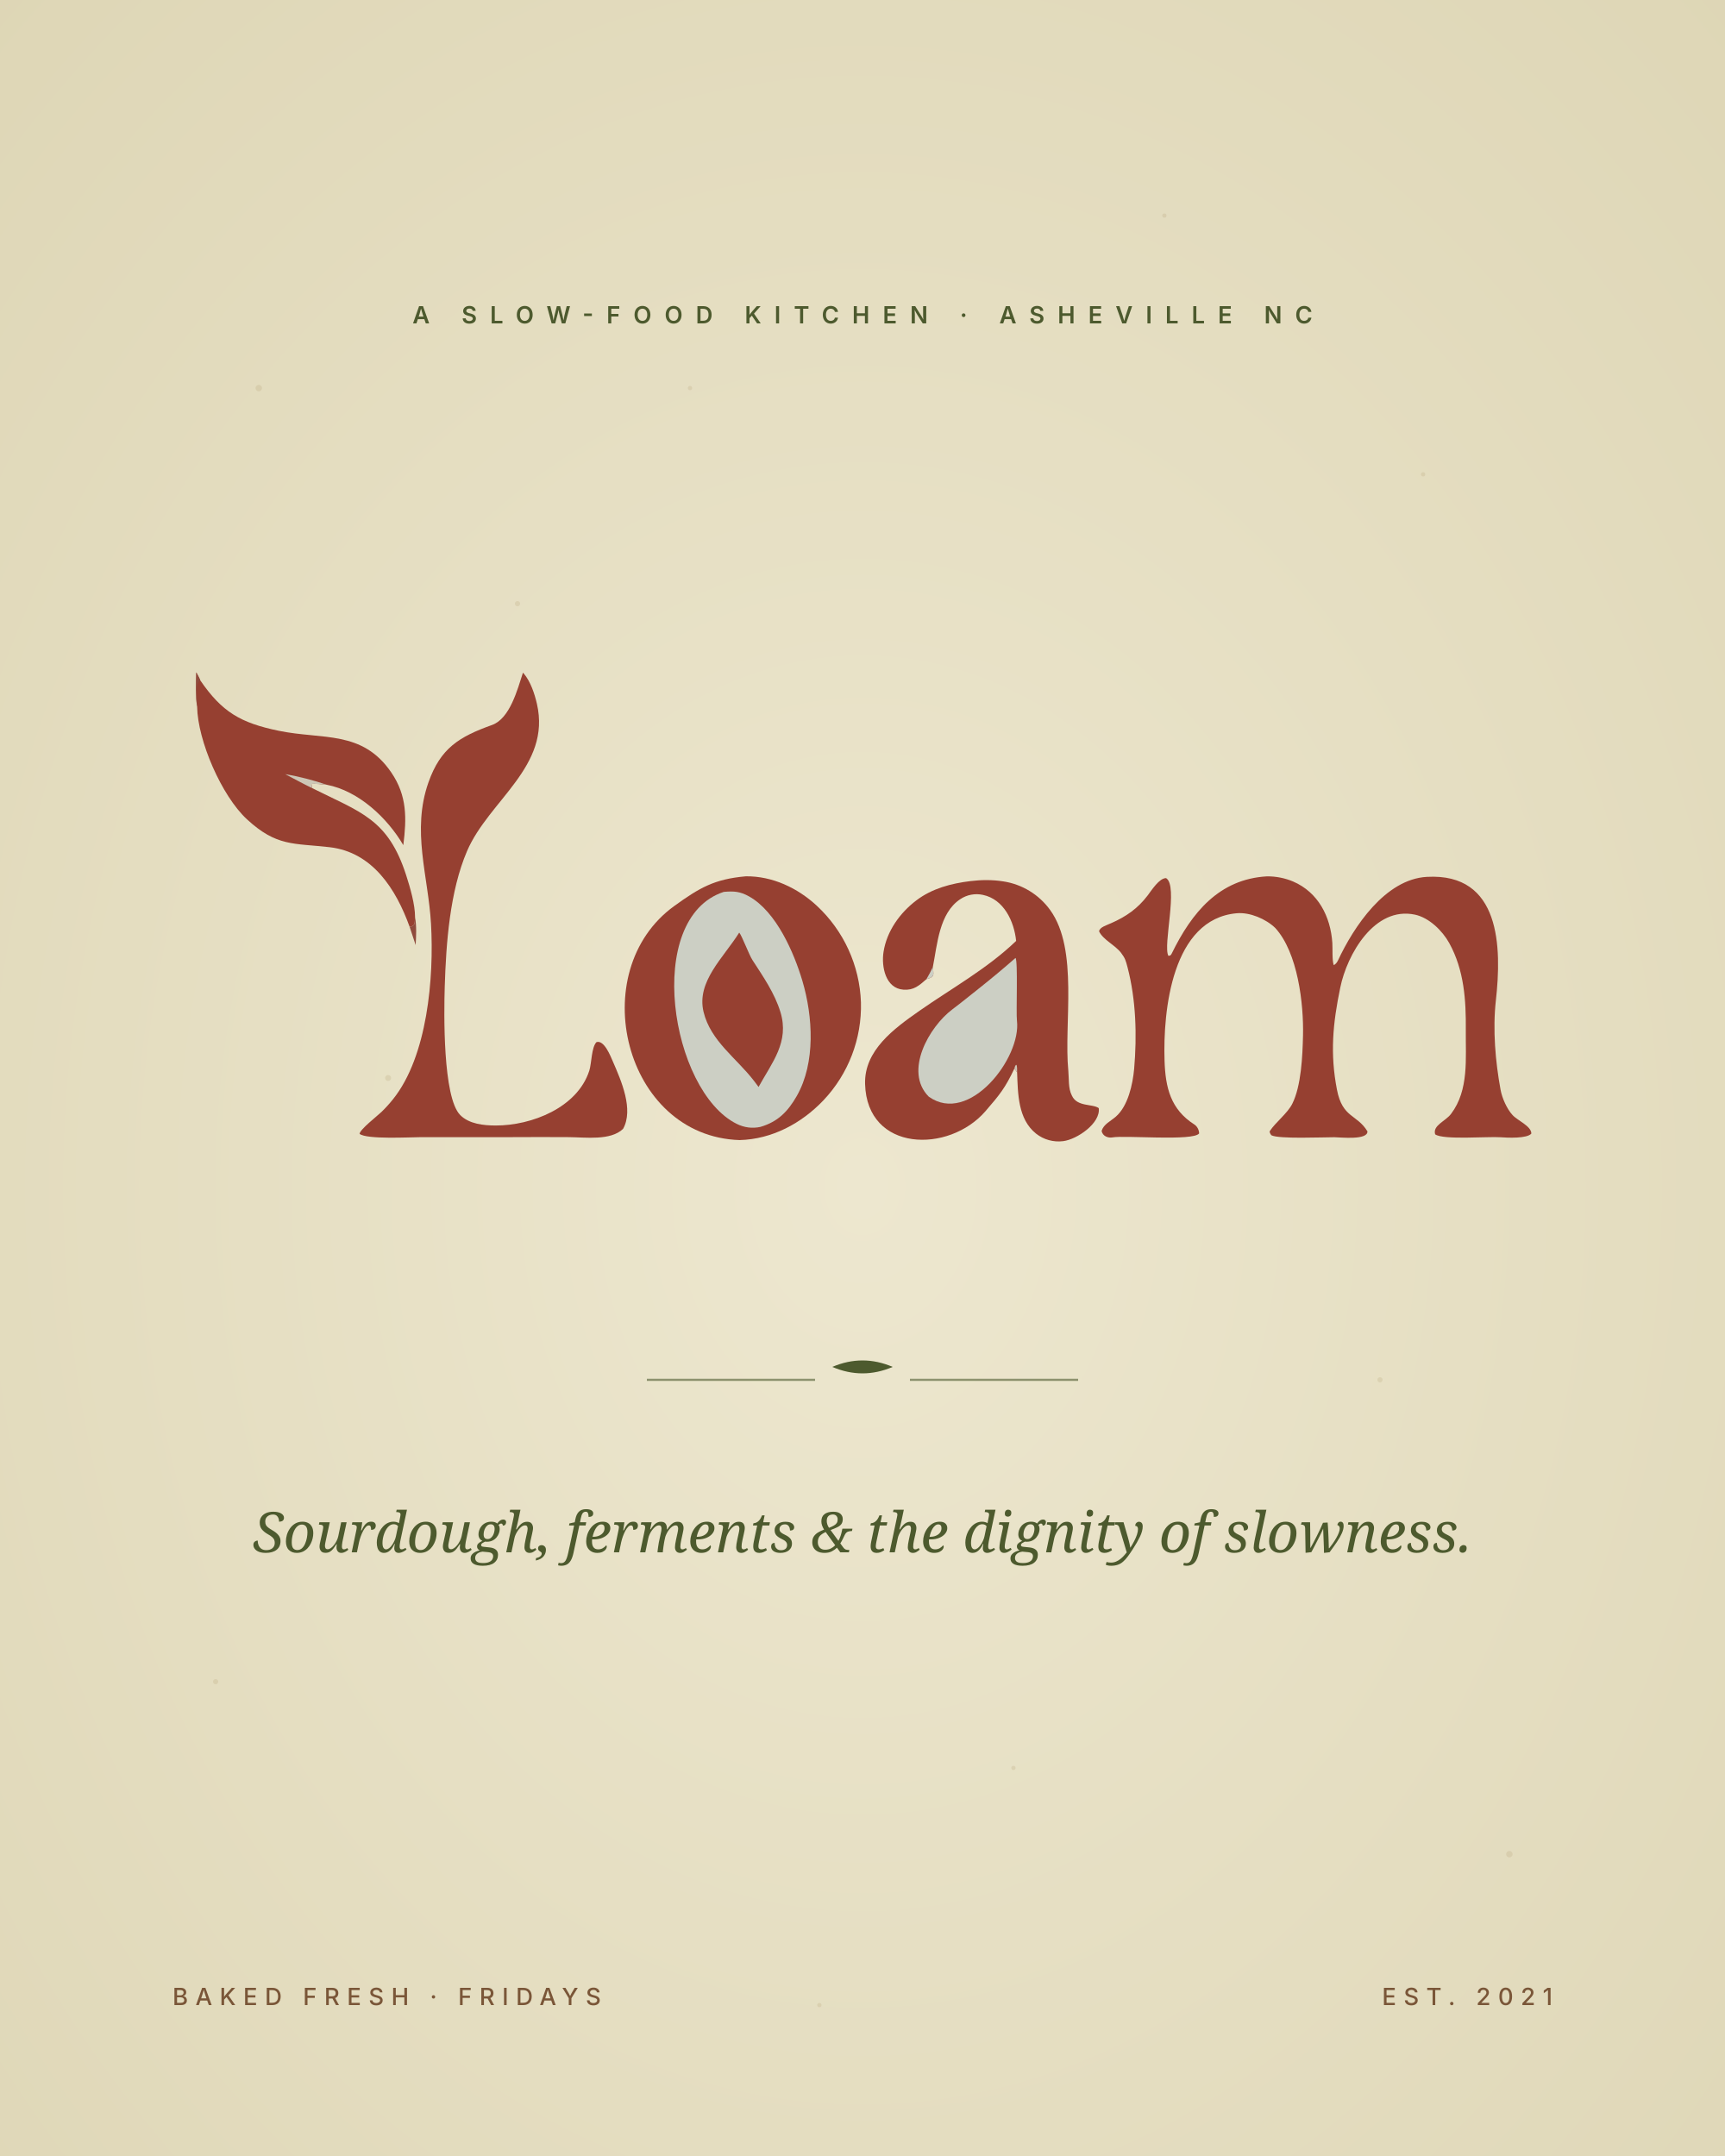
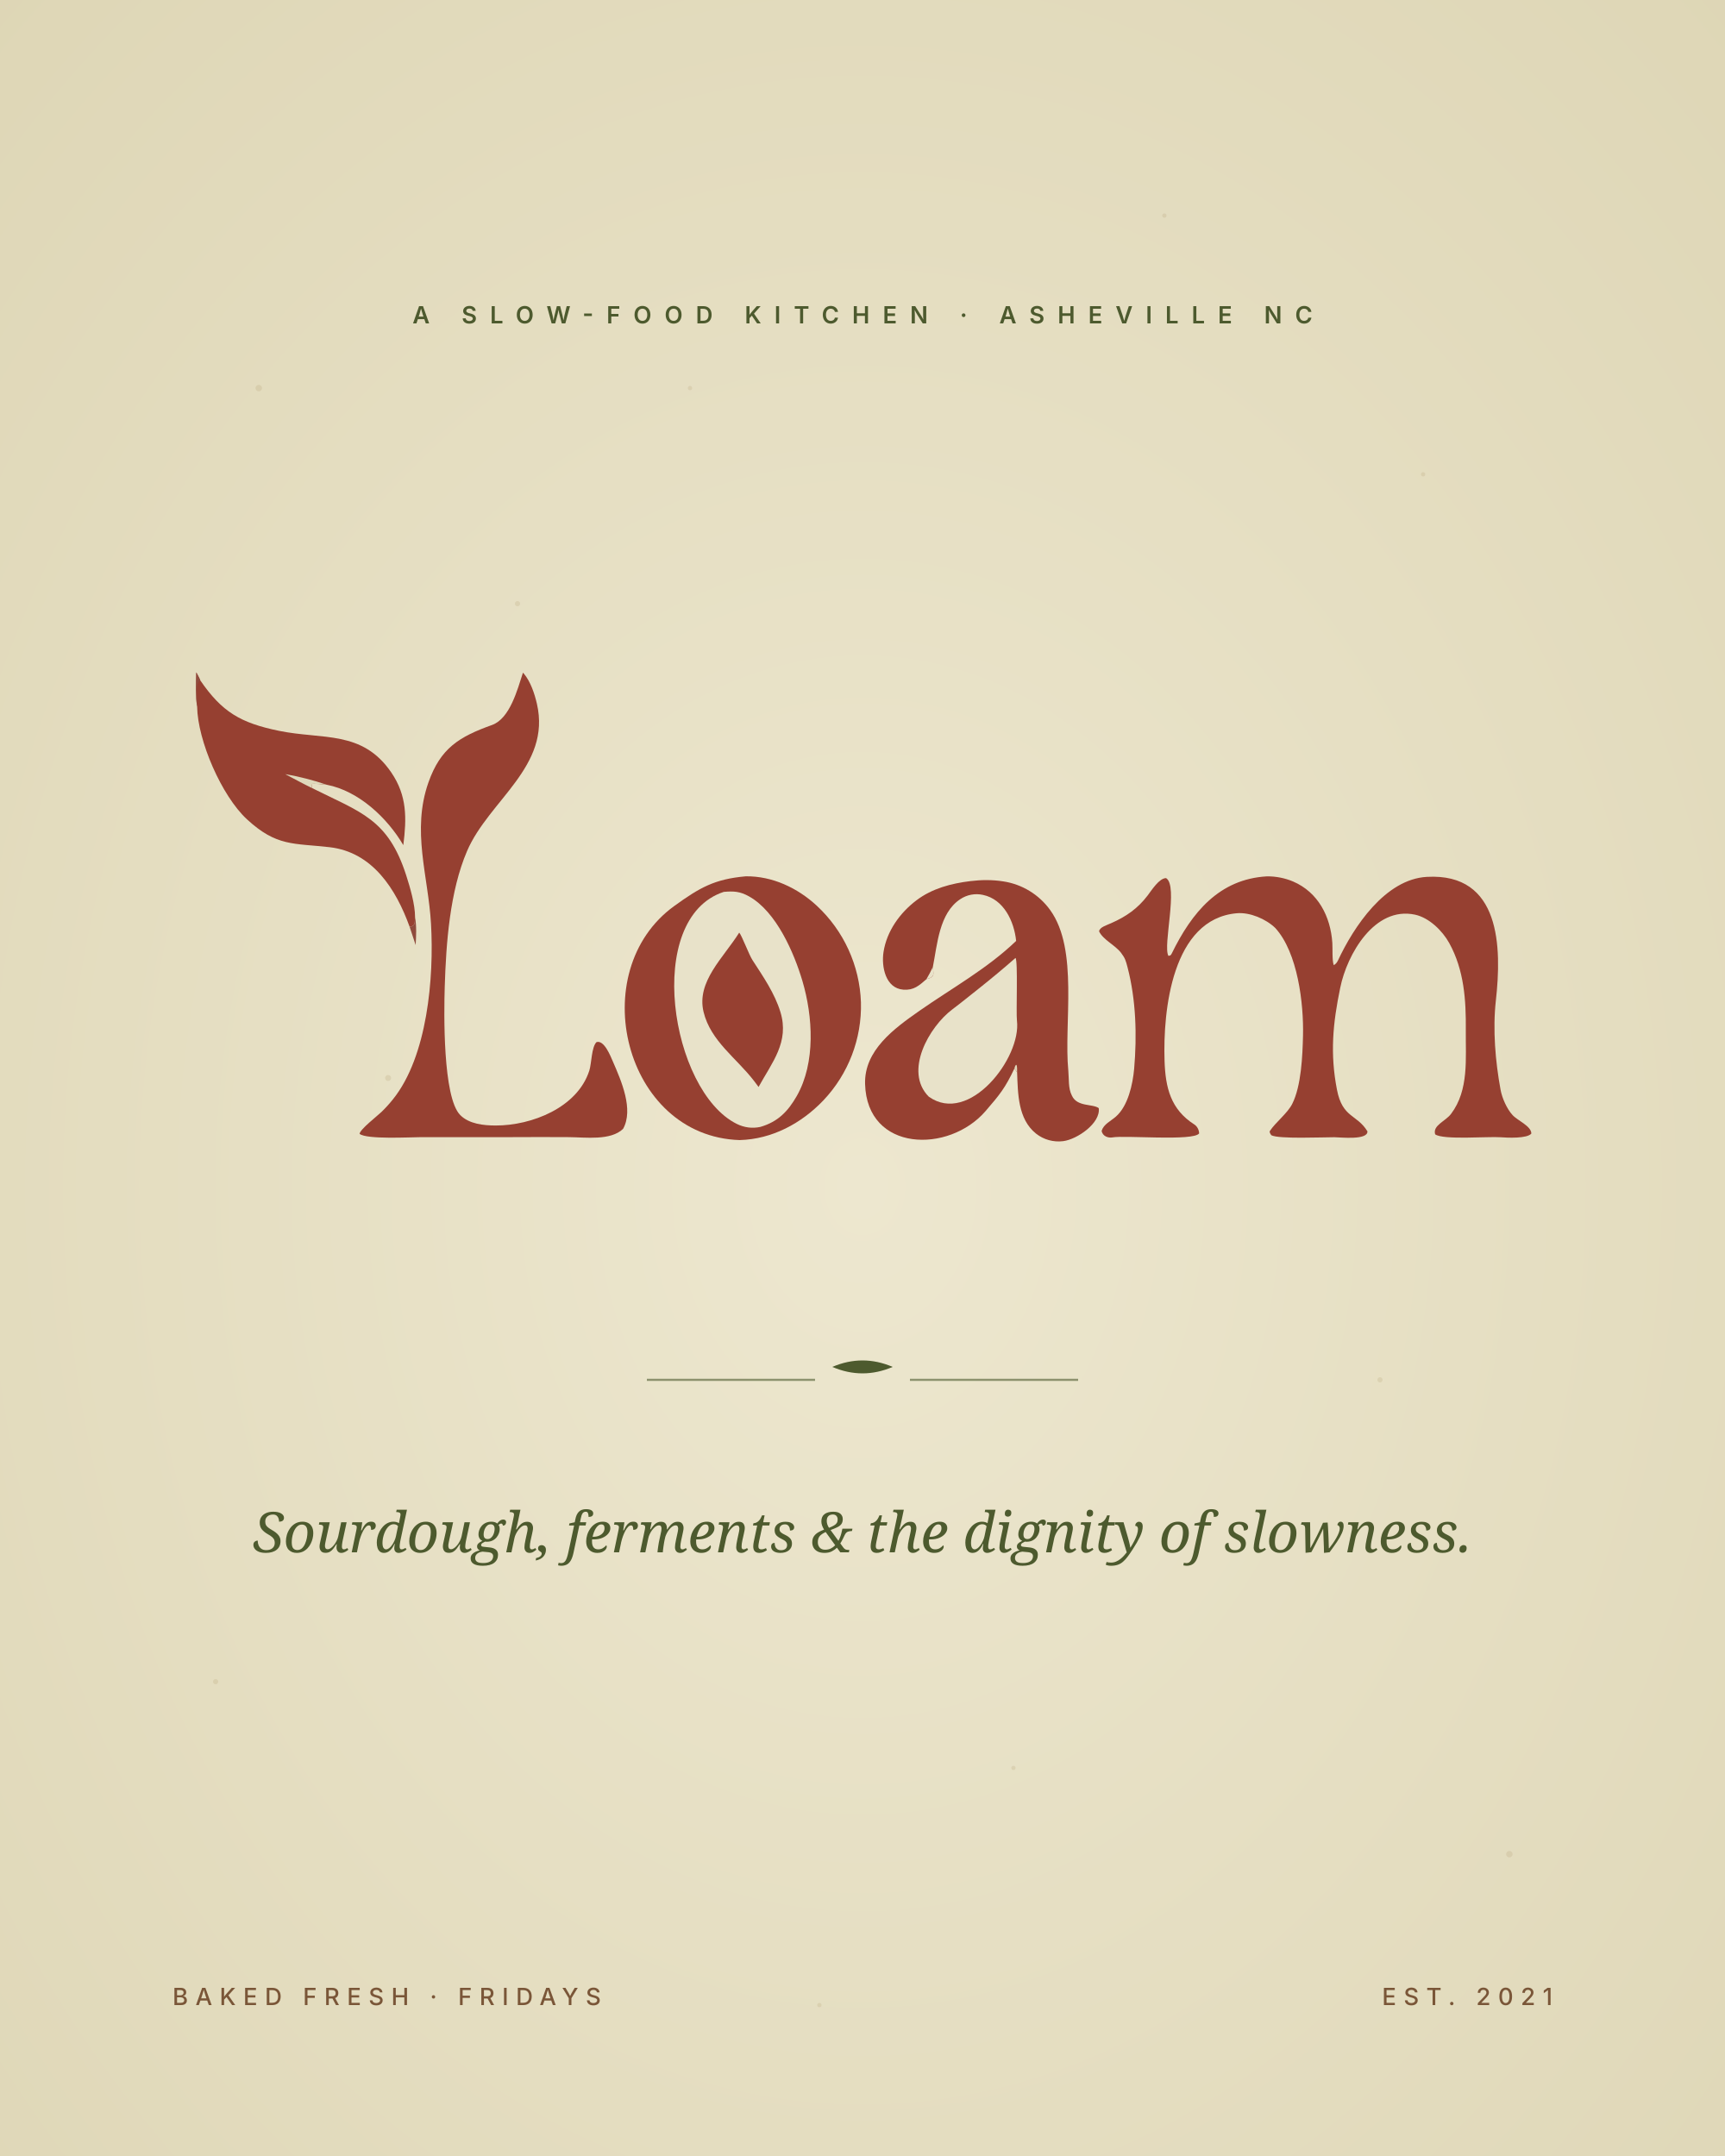
<svg xmlns="http://www.w3.org/2000/svg" viewBox="0 0 800 1000" preserveAspectRatio="xMidYMid slice" role="img" aria-label="Loam — concept brand vignette with official wordmark">
  <defs>
    <radialGradient id="lm-bg" cx="50%" cy="55%" r="80%">
      <stop offset="0%" stop-color="#EDE7CF" />
      <stop offset="100%" stop-color="#DDD5B4" />
    </radialGradient>
  </defs>
  <rect width="800" height="1000" fill="url(#lm-bg)" />
  <g fill="#A88E5E" opacity="0.18">
    <circle cx="120" cy="180" r="1.5" />
    <circle cx="660" cy="220" r="1" />
    <circle cx="240" cy="280" r="1.2" />
    <circle cx="540" cy="100" r="1" />
    <circle cx="100" cy="780" r="1.2" />
    <circle cx="700" cy="860" r="1.5" />
    <circle cx="380" cy="930" r="1" />
    <circle cx="180" cy="500" r="1.4" />
    <circle cx="640" cy="640" r="1.2" />
    <circle cx="320" cy="180" r="1" />
    <circle cx="470" cy="820" r="1" />
  </g>
  <g transform="translate(400,150)">
    <text text-anchor="middle" font-family="'Inter','Helvetica Neue',Arial,sans-serif" font-size="11" letter-spacing="6" fill="#4D5A2E" font-weight="600">A SLOW-FOOD KITCHEN · ASHEVILLE NC</text>
  </g>
  <g transform="translate(-16.4,-6.3) scale(0.428)">
    <path d="M 846.474 964.371 C 875.107 964.006 902.575 976.97 923.305 996.198 C 952.584 1023.35 969.826 1061.06 971.213 1100.96 C 972.271 1140.34 957.65 1178.53 930.563 1207.14 C 906.611 1232.24 874.836 1249.27 839.758 1250.22 C 714.485 1246.26 670.907 1067.23 769.036 996.472 C 796.434 976.716 812.406 967.374 846.474 964.371 z" fill="rgb(150,64,49)" />
-     <path d="M 822.585 981.248 C 833.334 980.326 840.142 980.618 850.127 986.236 C 879.57 1002.8 898.774 1047.36 907.798 1077.82 C 919.203 1116.32 922.216 1166.41 901.711 1202.39 C 892.094 1219.26 881.17 1230.43 862.248 1235.94 C 853.44 1237.85 844.726 1236.69 836.601 1232.66 C 764.857 1197.04 735.31 1009.84 822.585 981.248 z" fill="rgb(204,207,196)" />
+     <path d="M 822.585 981.248 C 833.334 980.326 840.142 980.618 850.127 986.236 C 879.57 1002.8 898.774 1047.36 907.798 1077.82 C 919.203 1116.32 922.216 1166.41 901.711 1202.39 C 892.094 1219.26 881.17 1230.43 862.248 1235.94 C 853.44 1237.85 844.726 1236.69 836.601 1232.66 C 764.857 1197.04 735.31 1009.84 822.585 981.248 z" fill="#E8E2C9" />
    <path d="M 752.521 966.629 C 754.782 968.942 761.25 986.433 764.544 991.517 C 774.166 1006.37 784.525 1021.3 789.737 1038.35 C 798.001 1065.39 782.206 1083.79 769.991 1106.01 L 765.828 1100.45 C 749.98 1079.84 726.671 1064.53 720.322 1038.2 C 713.735 1010.88 738.344 989.275 752.521 966.629 z" fill="rgb(150,64,49)" transform="translate(843 1109) scale(1.2) translate(-755.6 -1036.3)" />
    <path d="M 1411.18 964.419 C 1420.91 964.336 1430.56 966.243 1439.53 970.022 C 1466.7 981.734 1480.06 1007.96 1482 1036.53 C 1482.41 1042.62 1481.62 1055.77 1483.54 1060.65 C 1485.57 1059.65 1487.04 1057.76 1488.02 1055.74 C 1505.16 1019.04 1539.25 967.488 1584.45 964.973 C 1664.58 960.514 1665.63 1041.37 1659.19 1098.98 C 1655.66 1130.59 1658.69 1165.17 1664.29 1195.71 C 1665.95 1204.76 1671.14 1216.41 1677.18 1223 C 1682.51 1229.05 1697.48 1234.86 1697.65 1243.11 C 1693.38 1248.72 1671.38 1247.74 1664.4 1247.16 C 1651.57 1246.1 1602.11 1250.34 1593.41 1244 C 1590.46 1234.27 1604.73 1229.79 1610.66 1221.8 C 1630.22 1195.94 1626.31 1161.65 1626.62 1131.18 C 1626.94 1098.52 1624.82 1066.01 1608.67 1036.72 C 1601.29 1023.34 1586.85 1009.2 1571.58 1005.93 C 1527.67 996.523 1497.91 1049.04 1490.59 1084.99 C 1482.47 1123.99 1479.44 1156.71 1487.03 1195.72 C 1493.01 1226.49 1508.61 1222.03 1520.03 1240.74 C 1520.52 1250.51 1491.28 1247.27 1484.3 1247.12 C 1472.33 1247.1 1423.6 1249.24 1415.91 1244.97 C 1415.23 1243.96 1413.4 1241.73 1414.38 1240.25 C 1420.56 1230.89 1433.47 1221.15 1438.61 1210.86 C 1448.35 1191.4 1449.69 1159.02 1450.22 1137.12 C 1451.07 1102.4 1444.56 1047.03 1420.14 1020.33 C 1409.88 1010.47 1392.6 1003.16 1378.5 1004.39 C 1308.22 1010.55 1298.41 1109.91 1300.19 1164.32 C 1301.14 1193.42 1306.82 1216.94 1332.41 1233.28 C 1335.65 1235.35 1337.57 1239.28 1337.66 1242.98 C 1331.75 1251.62 1257.07 1244.84 1243.74 1247.32 C 1239.25 1248.15 1232.9 1246.1 1232.03 1240.15 C 1234.32 1232.9 1241.78 1229.75 1247.42 1224.82 C 1260.72 1213.21 1265.73 1189.67 1267.25 1172.97 C 1270.37 1136.79 1269.29 1098.25 1260.09 1062.99 C 1258.24 1055.93 1257.53 1053.17 1253.1 1047.35 C 1246.62 1038.84 1233.6 1033.22 1229.27 1024.05 C 1229.76 1019.48 1237.5 1017.41 1242.53 1015.07 C 1258.56 1008.02 1271.08 999.305 1281.77 985.278 C 1286.27 979.371 1294.42 966.328 1301.84 966.327 C 1315.44 974.645 1298.14 1039.4 1304.36 1050.55 C 1306.33 1050.31 1306.92 1050.2 1307.99 1048.02 C 1329.66 1003.68 1359.31 967.36 1411.18 964.419 z" fill="rgb(150,64,49)" />
    <path d="M 1042.15 1075.86 C 1034.21 1082.78 1028.49 1088.05 1017.22 1087.22 C 997.637 1085.78 993.253 1061.94 995.665 1046.39 C 999.167 1023.81 1013.44 1003.89 1031.4 990.355 C 1048.31 977.512 1069.17 972.074 1089.92 969.554 C 1101.72 968.121 1113.75 968.002 1125.51 969.89 C 1145.92 972.997 1164.22 984.201 1176.28 1000.97 C 1207.33 1044.09 1190.89 1123.65 1195.91 1175.05 C 1196.78 1183.96 1195.61 1193.95 1199.8 1202.04 C 1205.41 1214.47 1222.31 1210.72 1228.89 1215.59 C 1231.06 1231.96 1205.42 1249.43 1190.46 1251.37 C 1179.91 1252.75 1169.26 1249.81 1160.92 1243.2 C 1141.19 1227.39 1141.32 1199.79 1140.42 1176.8 L 1137.47 1172.71 C 1127.5 1193.71 1121.88 1200.69 1106.13 1218.92 C 1066.43 1264.87 977.755 1263.4 975.689 1189.38 C 974.673 1152.98 1006.91 1129.49 1034.78 1110.01 C 1069.14 1085.98 1108.4 1064.26 1139.38 1034.37 C 1137.21 1013.3 1126.13 989.264 1103.36 984.5 C 1094.9 982.64 1086.04 984.321 1078.84 989.155 C 1055.91 1004.29 1053.97 1038.37 1049.14 1062.56 C 1049.63 1070.62 1051.68 1073.13 1043.33 1075.51 L 1042.15 1075.86 z" fill="rgb(150,64,49)" />
-     <path d="M 1042.15 1075.86 C 1044.95 1071.06 1046.82 1067.61 1049.14 1062.56 C 1049.63 1070.62 1051.68 1073.13 1043.33 1075.51 L 1042.15 1075.86 z" fill="rgb(204,207,196)" />
-     <path d="M 1137.47 1172.71 C 1137.77 1171.61 1138.29 1169.1 1139.5 1168.64 C 1140.69 1169.27 1140.4 1175.49 1140.42 1176.8 L 1137.47 1172.71 z" fill="rgb(205,199,182)" />
-     <path d="M 1138.68 1052.85 C 1141.53 1055.7 1139.2 1112.19 1140.26 1120.85 C 1145.16 1160.96 1088.45 1234.6 1044.65 1203.12 C 1017.43 1175.66 1045.26 1127.33 1070.22 1108.6 C 1079.9 1101.34 1089.44 1093.49 1098.95 1085.99 C 1112.46 1075.27 1125.71 1064.22 1138.68 1052.85 z" fill="rgb(204,207,196)" />
+     <path d="M 1042.15 1075.86 C 1044.95 1071.06 1046.82 1067.61 1049.14 1062.56 C 1049.63 1070.62 1051.68 1073.13 1043.33 1075.51 L 1042.15 1075.86 z" fill="#E8E2C9" />
+     <path d="M 1137.47 1172.71 C 1137.77 1171.61 1138.29 1169.1 1139.5 1168.64 C 1140.69 1169.27 1140.4 1175.49 1140.42 1176.8 L 1137.47 1172.71 z" fill="#DFD9BB" />
+     <path d="M 1138.68 1052.85 C 1141.53 1055.7 1139.2 1112.19 1140.26 1120.85 C 1145.16 1160.96 1088.45 1234.6 1044.65 1203.12 C 1017.43 1175.66 1045.26 1127.33 1070.22 1108.6 C 1079.9 1101.34 1089.44 1093.49 1098.95 1085.99 C 1112.46 1075.27 1125.71 1064.22 1138.68 1052.85 z" fill="#E8E2C9" />
    <path d="M 604.971 743.713 C 605.284 744.03 605.62 744.325 605.908 744.665 C 613.21 753.268 617.601 766.578 620.095 777.393 C 635.787 845.443 568.026 881.982 544.426 936.97 C 525.676 980.659 521.683 1037.01 520.216 1084.16 C 519.362 1111.63 517.963 1203.93 537.022 1223.12 C 546.642 1232.81 562.377 1234.4 575.385 1234.43 C 614.174 1234.51 663.919 1215.19 676.854 1175.02 C 679.386 1167.16 679.179 1149.51 684.663 1144.05 C 693 1141.48 699.804 1159.08 702.61 1165.53 C 711.398 1185.75 725.198 1217.06 713.455 1238.09 C 699.89 1251.07 672.963 1247.18 654.848 1247.03 C 634.247 1246.9 613.645 1246.9 593.044 1247.03 L 494.511 1247.04 C 482.701 1247.08 435.694 1249.73 427.953 1243.47 C 428.299 1238.66 447.098 1224.17 451.805 1219.61 C 456.216 1215.32 460.352 1210.75 464.188 1205.94 C 501.442 1159.49 508.731 1074.32 505.336 1015.65 C 502.333 963.766 484.099 915.099 502.56 862.642 C 515.663 825.409 535.819 813.167 571.646 800.314 C 590.841 793.274 598.958 762.187 604.971 743.713 z" fill="rgb(150,64,49)" />
    <path d="M 251.029 743.383 C 252.146 745.529 254.63 749.971 255.34 752.036 C 278.788 786.234 298.866 798.127 340.502 806.692 C 388.19 816.502 430.767 805.762 462.242 851.747 C 479.599 877.103 478.978 901.645 475.331 930.591 C 458.066 901.092 427.004 871.826 392.379 865.163 C 390.494 864.955 376.895 863.452 375.668 864.511 C 376.158 866.553 376.49 866.595 376.338 868.69 C 429.257 895.128 458.821 902.109 478.481 963.375 C 482.724 976.598 488.088 994.686 488.076 1008.88 C 487.336 1015.2 488.846 1017.86 482.21 1019.19 C 467.44 978.223 442.029 938.188 395.513 932.835 C 356.405 928.334 338.092 932.35 305.851 902.532 C 278.391 877.137 252.476 817.23 251.931 780.532 C 250.245 771.548 250.775 752.894 251.029 743.383 z" fill="rgb(150,64,49)" />
-     <path d="M 347.328 853.624 C 362.623 856.29 377.686 860.148 392.379 865.163 C 390.494 864.955 376.895 863.452 375.668 864.511 C 376.158 866.553 376.49 866.595 376.338 868.69 C 367.988 864.746 355.814 858.085 347.328 853.624 z" fill="rgb(205,199,182)" />
+     <path d="M 347.328 853.624 C 362.623 856.29 377.686 860.148 392.379 865.163 C 390.494 864.955 376.895 863.452 375.668 864.511 C 376.158 866.553 376.49 866.595 376.338 868.69 C 367.988 864.746 355.814 858.085 347.328 853.624 z" fill="#DFD9BB" />
    <path d="M 251.029 743.383 C 252.146 745.529 254.63 749.971 255.34 752.036 C 248.802 755.768 252.691 772.689 251.931 780.532 C 250.245 771.548 250.775 752.894 251.029 743.383 z" fill="rgb(143,75,61)" />
    <path d="M 488.076 1008.88 C 489.841 1018.12 489.284 1029.5 488.707 1038.9 C 486.481 1032.35 484.315 1025.78 482.21 1019.19 C 488.846 1017.86 487.336 1015.2 488.076 1008.88 z" fill="rgb(143,75,61)" />
  </g>
  <g transform="translate(400,640)">
    <line x1="-100" y1="0" x2="-22" y2="0" stroke="#4D5A2E" stroke-width="1" opacity="0.6" />
    <path d="M -14,-6 Q 0,-12 14,-6 Q 0,0 -14,-6 Z" fill="#4D5A2E" />
    <line x1="22" y1="0" x2="100" y2="0" stroke="#4D5A2E" stroke-width="1" opacity="0.6" />
  </g>
  <text x="400" y="720" text-anchor="middle" font-family="'Playfair Display','Bodoni MT',Georgia,serif" font-style="italic" font-size="26" fill="#4D5A2E">Sourdough, ferments &amp; the dignity of slowness.</text>
  <g font-family="'Inter','Helvetica Neue',Arial,sans-serif" font-size="11" letter-spacing="3.4" fill="#7A5638" font-weight="500">
    <text x="80" y="930">BAKED FRESH · FRIDAYS</text>
    <text x="720" y="930" text-anchor="end">EST. 2021</text>
  </g>
</svg>
